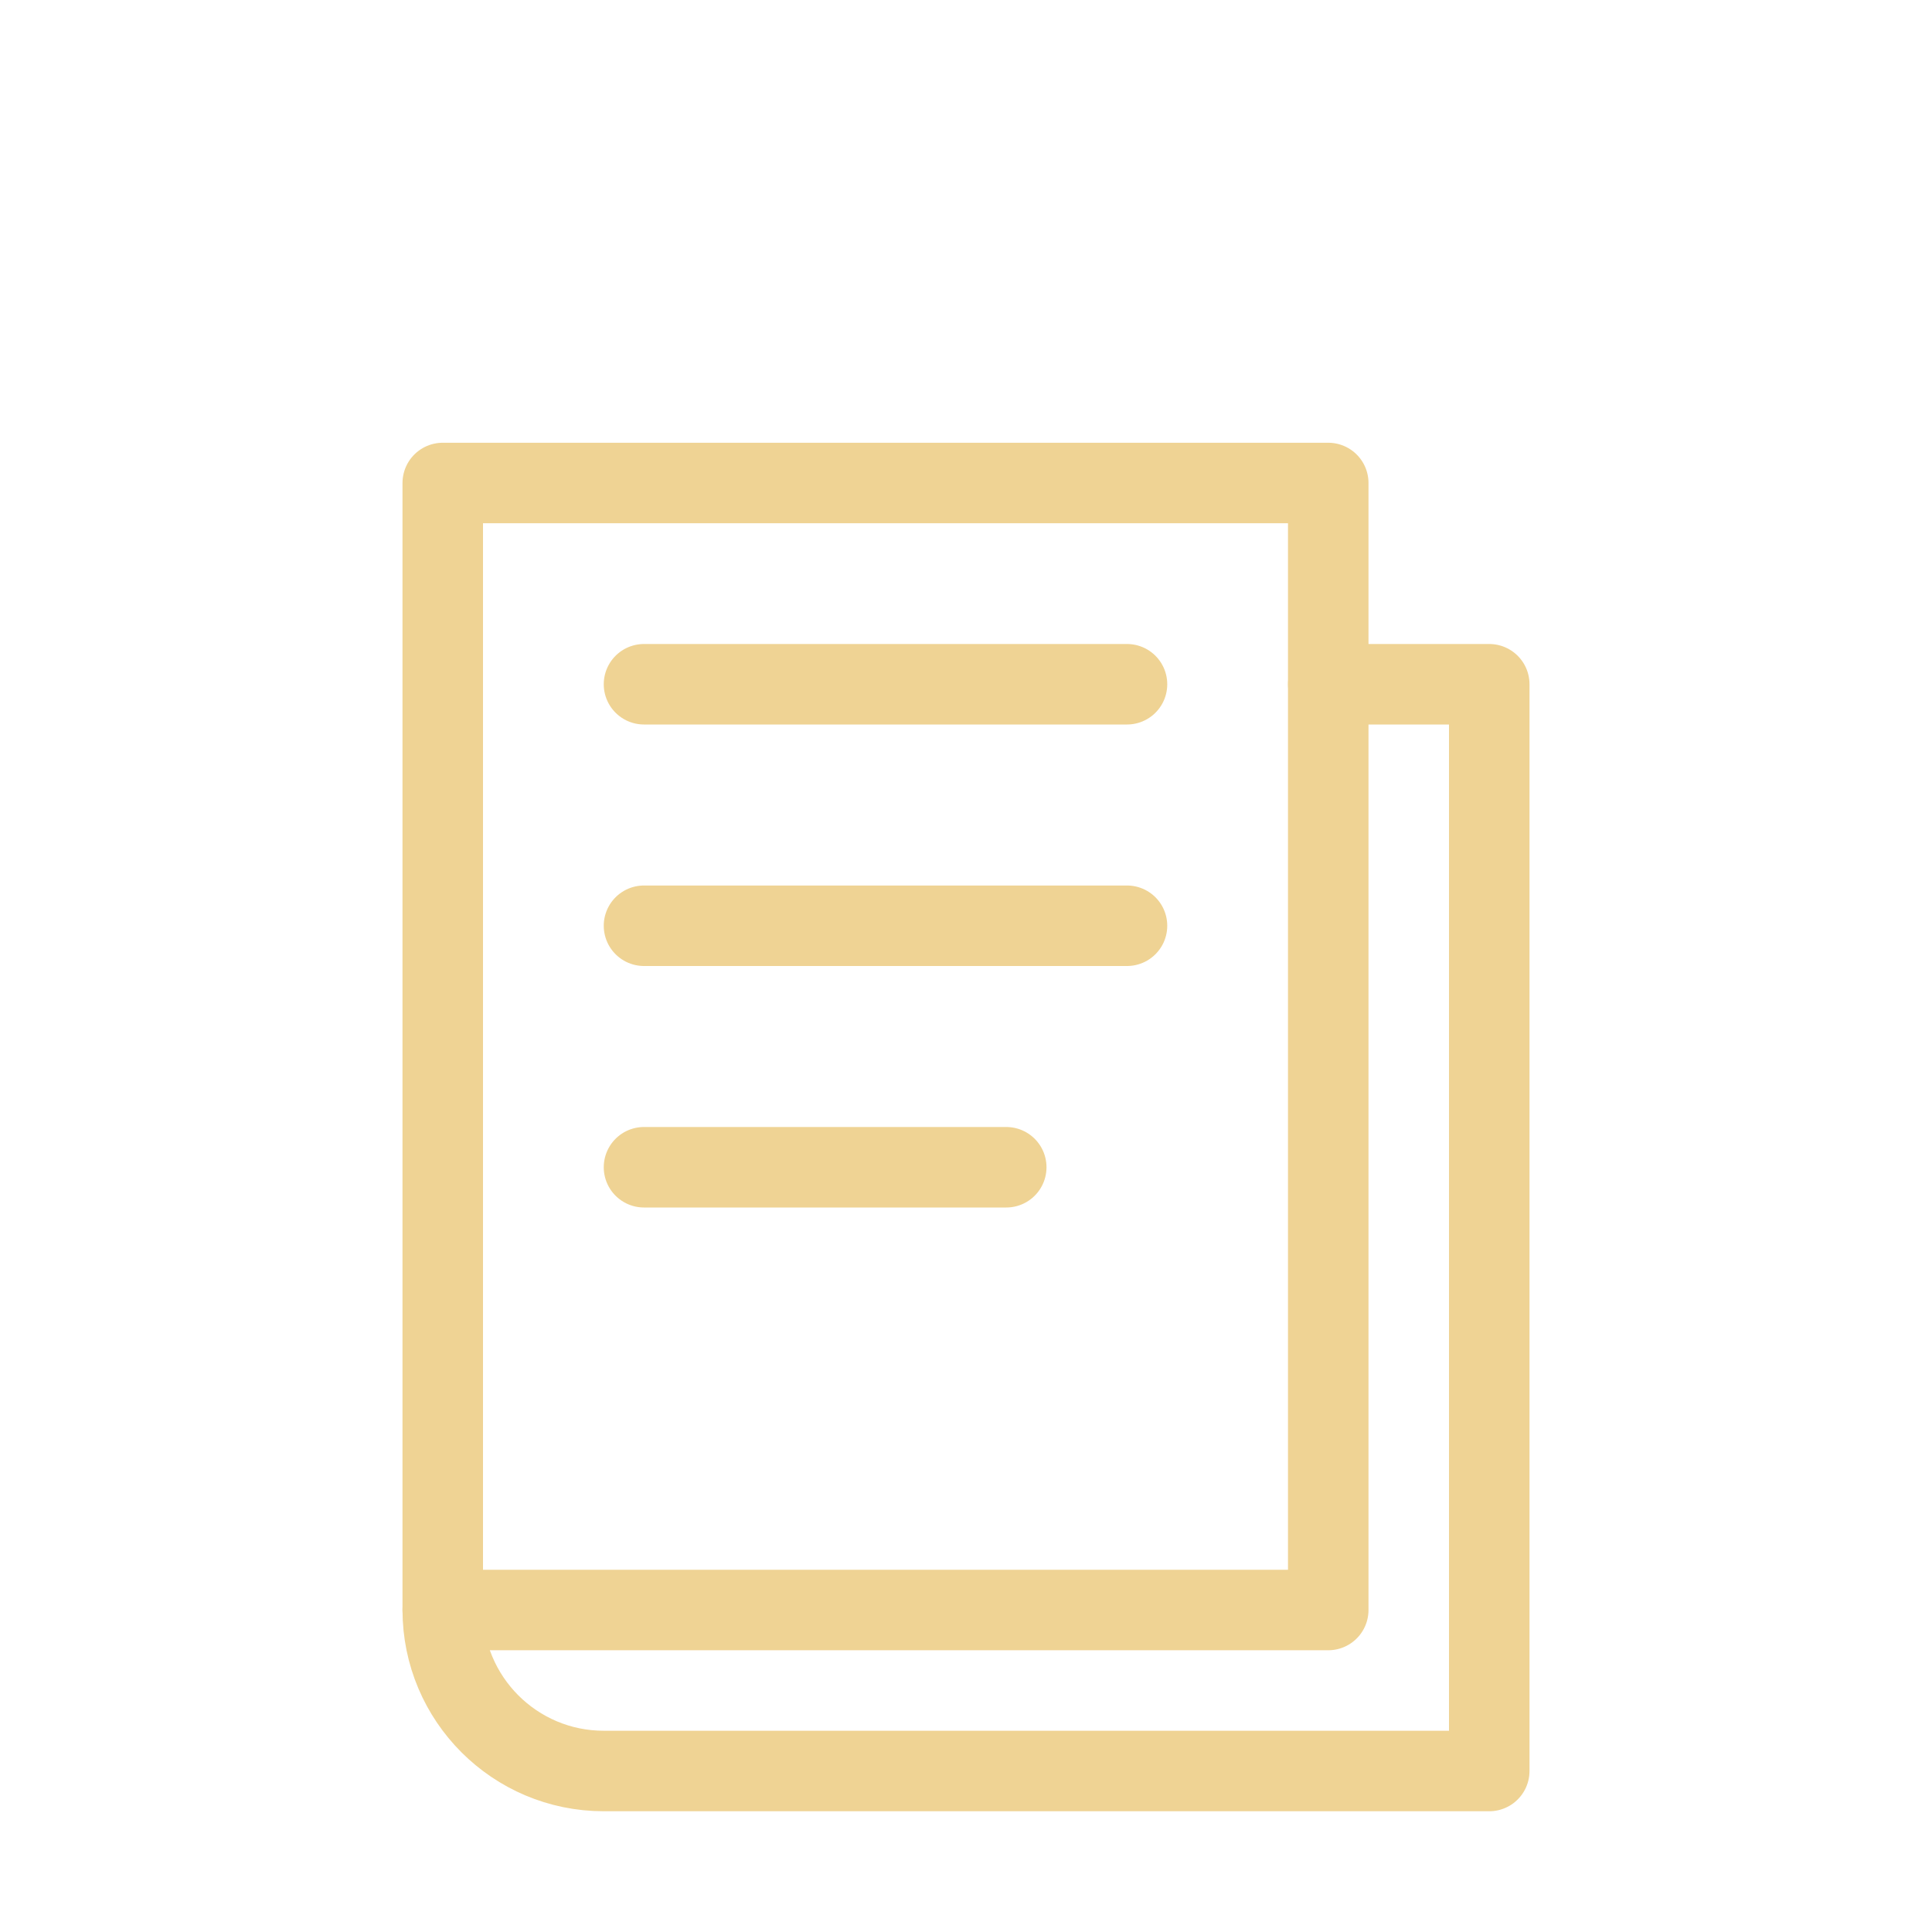
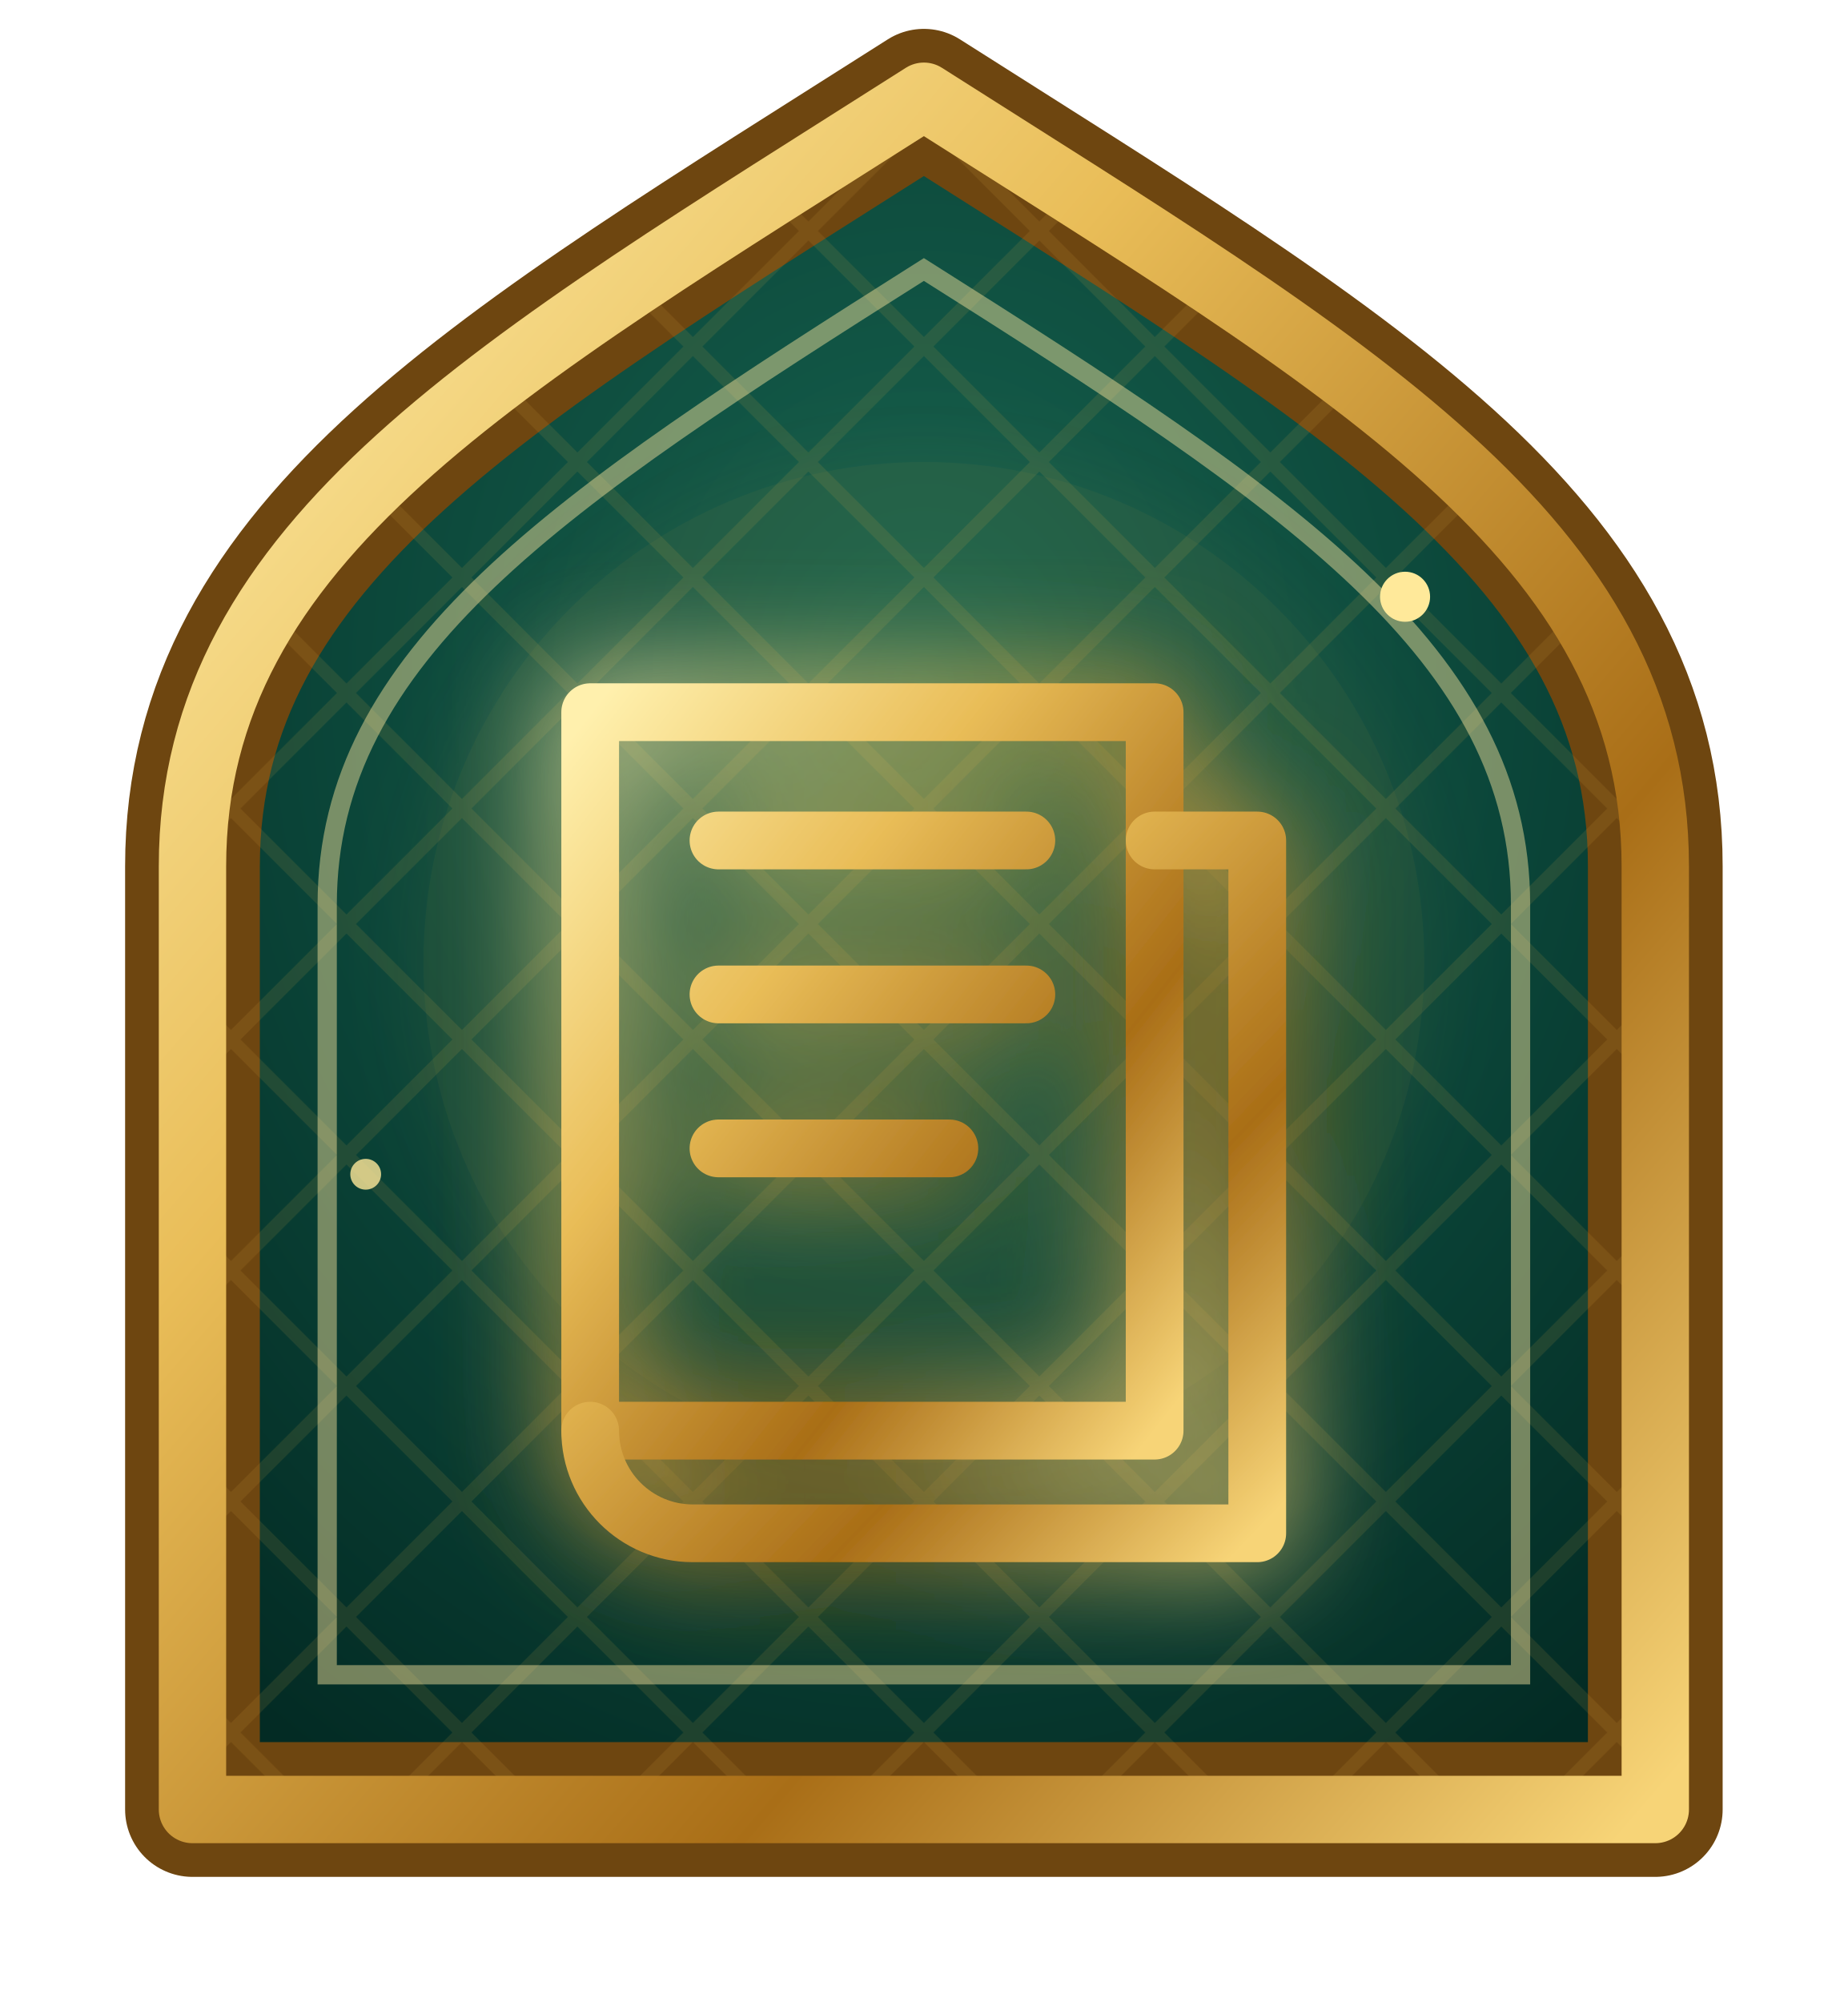
- <svg xmlns="http://www.w3.org/2000/svg" viewBox="0 0 48 48" fill="none" stroke="#efd394" stroke-width="2" stroke-linecap="round" stroke-linejoin="round">
-   <path d="M11 12h22v28H11zM16 17h12M16 23h12M16 29h9" />
-   <path d="M33 17h4v27H15a4 4 0 0 1-4-4" />
+ <svg xmlns="http://www.w3.org/2000/svg" viewBox="0 0 96 104" role="img" aria-hidden="true">
+   <defs>
+     <radialGradient id="emerald" cx="50%" cy="34%" r="76%">
+       <stop offset="0" stop-color="#17634f" />
+       <stop offset=".58" stop-color="#0a4337" />
+       <stop offset="1" stop-color="#032b24" />
+     </radialGradient>
+     <linearGradient id="gold" x1="0" y1="0" x2="1" y2="1">
+       <stop stop-color="#fff0ad" />
+       <stop offset=".34" stop-color="#e9bd58" />
+       <stop offset=".7" stop-color="#a96e17" />
+       <stop offset="1" stop-color="#f7d477" />
+     </linearGradient>
+     <filter id="glow" x="-40%" y="-40%" width="180%" height="180%">
+       <feGaussianBlur stdDeviation="2.2" result="b" />
+       <feMerge>
+         <feMergeNode in="b" />
+         <feMergeNode in="SourceGraphic" />
+       </feMerge>
+     </filter>
+     <pattern id="pattern" width="12" height="12" patternUnits="userSpaceOnUse">
+       <path d="M6 0 12 6 6 12 0 6Z" fill="none" stroke="#d9aa46" stroke-opacity=".12" stroke-width=".7" />
+     </pattern>
+   </defs>
+   <path d="M10 94V45C10 28 26 19 48 5c22 14 38 23 38 40v49Z" fill="url(#emerald)" stroke="#6e4610" stroke-width="7" stroke-linejoin="round" />
+   <path d="M10 94V45C10 28 26 19 48 5c22 14 38 23 38 40v49Z" fill="url(#pattern)" stroke="url(#gold)" stroke-width="3.5" stroke-linejoin="round" />
+   <path d="M17 87V47c0-13 12-21 31-33 19 12 31 20 31 33v40Z" fill="none" stroke="#ffe9a0" stroke-opacity=".45" />
+   <circle cx="48" cy="50" r="26" fill="#e2ad42" opacity=".08" filter="url(#glow)" />
+   <g transform="translate(16 21) scale(1.333)" fill="none" stroke="url(#gold)" stroke-width="2.25" stroke-linecap="round" stroke-linejoin="round" filter="url(#glow)">
+     <path d="M11 12h22v28H11zM16 17h12M16 23h12M16 29h9" />
+     <path d="M33 17h4v27H15a4 4 0 0 1-4-4" />
+   </g>
+   <circle cx="73" cy="31" r="1.3" fill="#ffe99a" />
+   <circle cx="19" cy="61" r=".8" fill="#ffe99a" opacity=".8" />
+   <path d="M31 96h34" stroke="url(#gold)" stroke-width="1.4" stroke-linecap="round" />
</svg>
